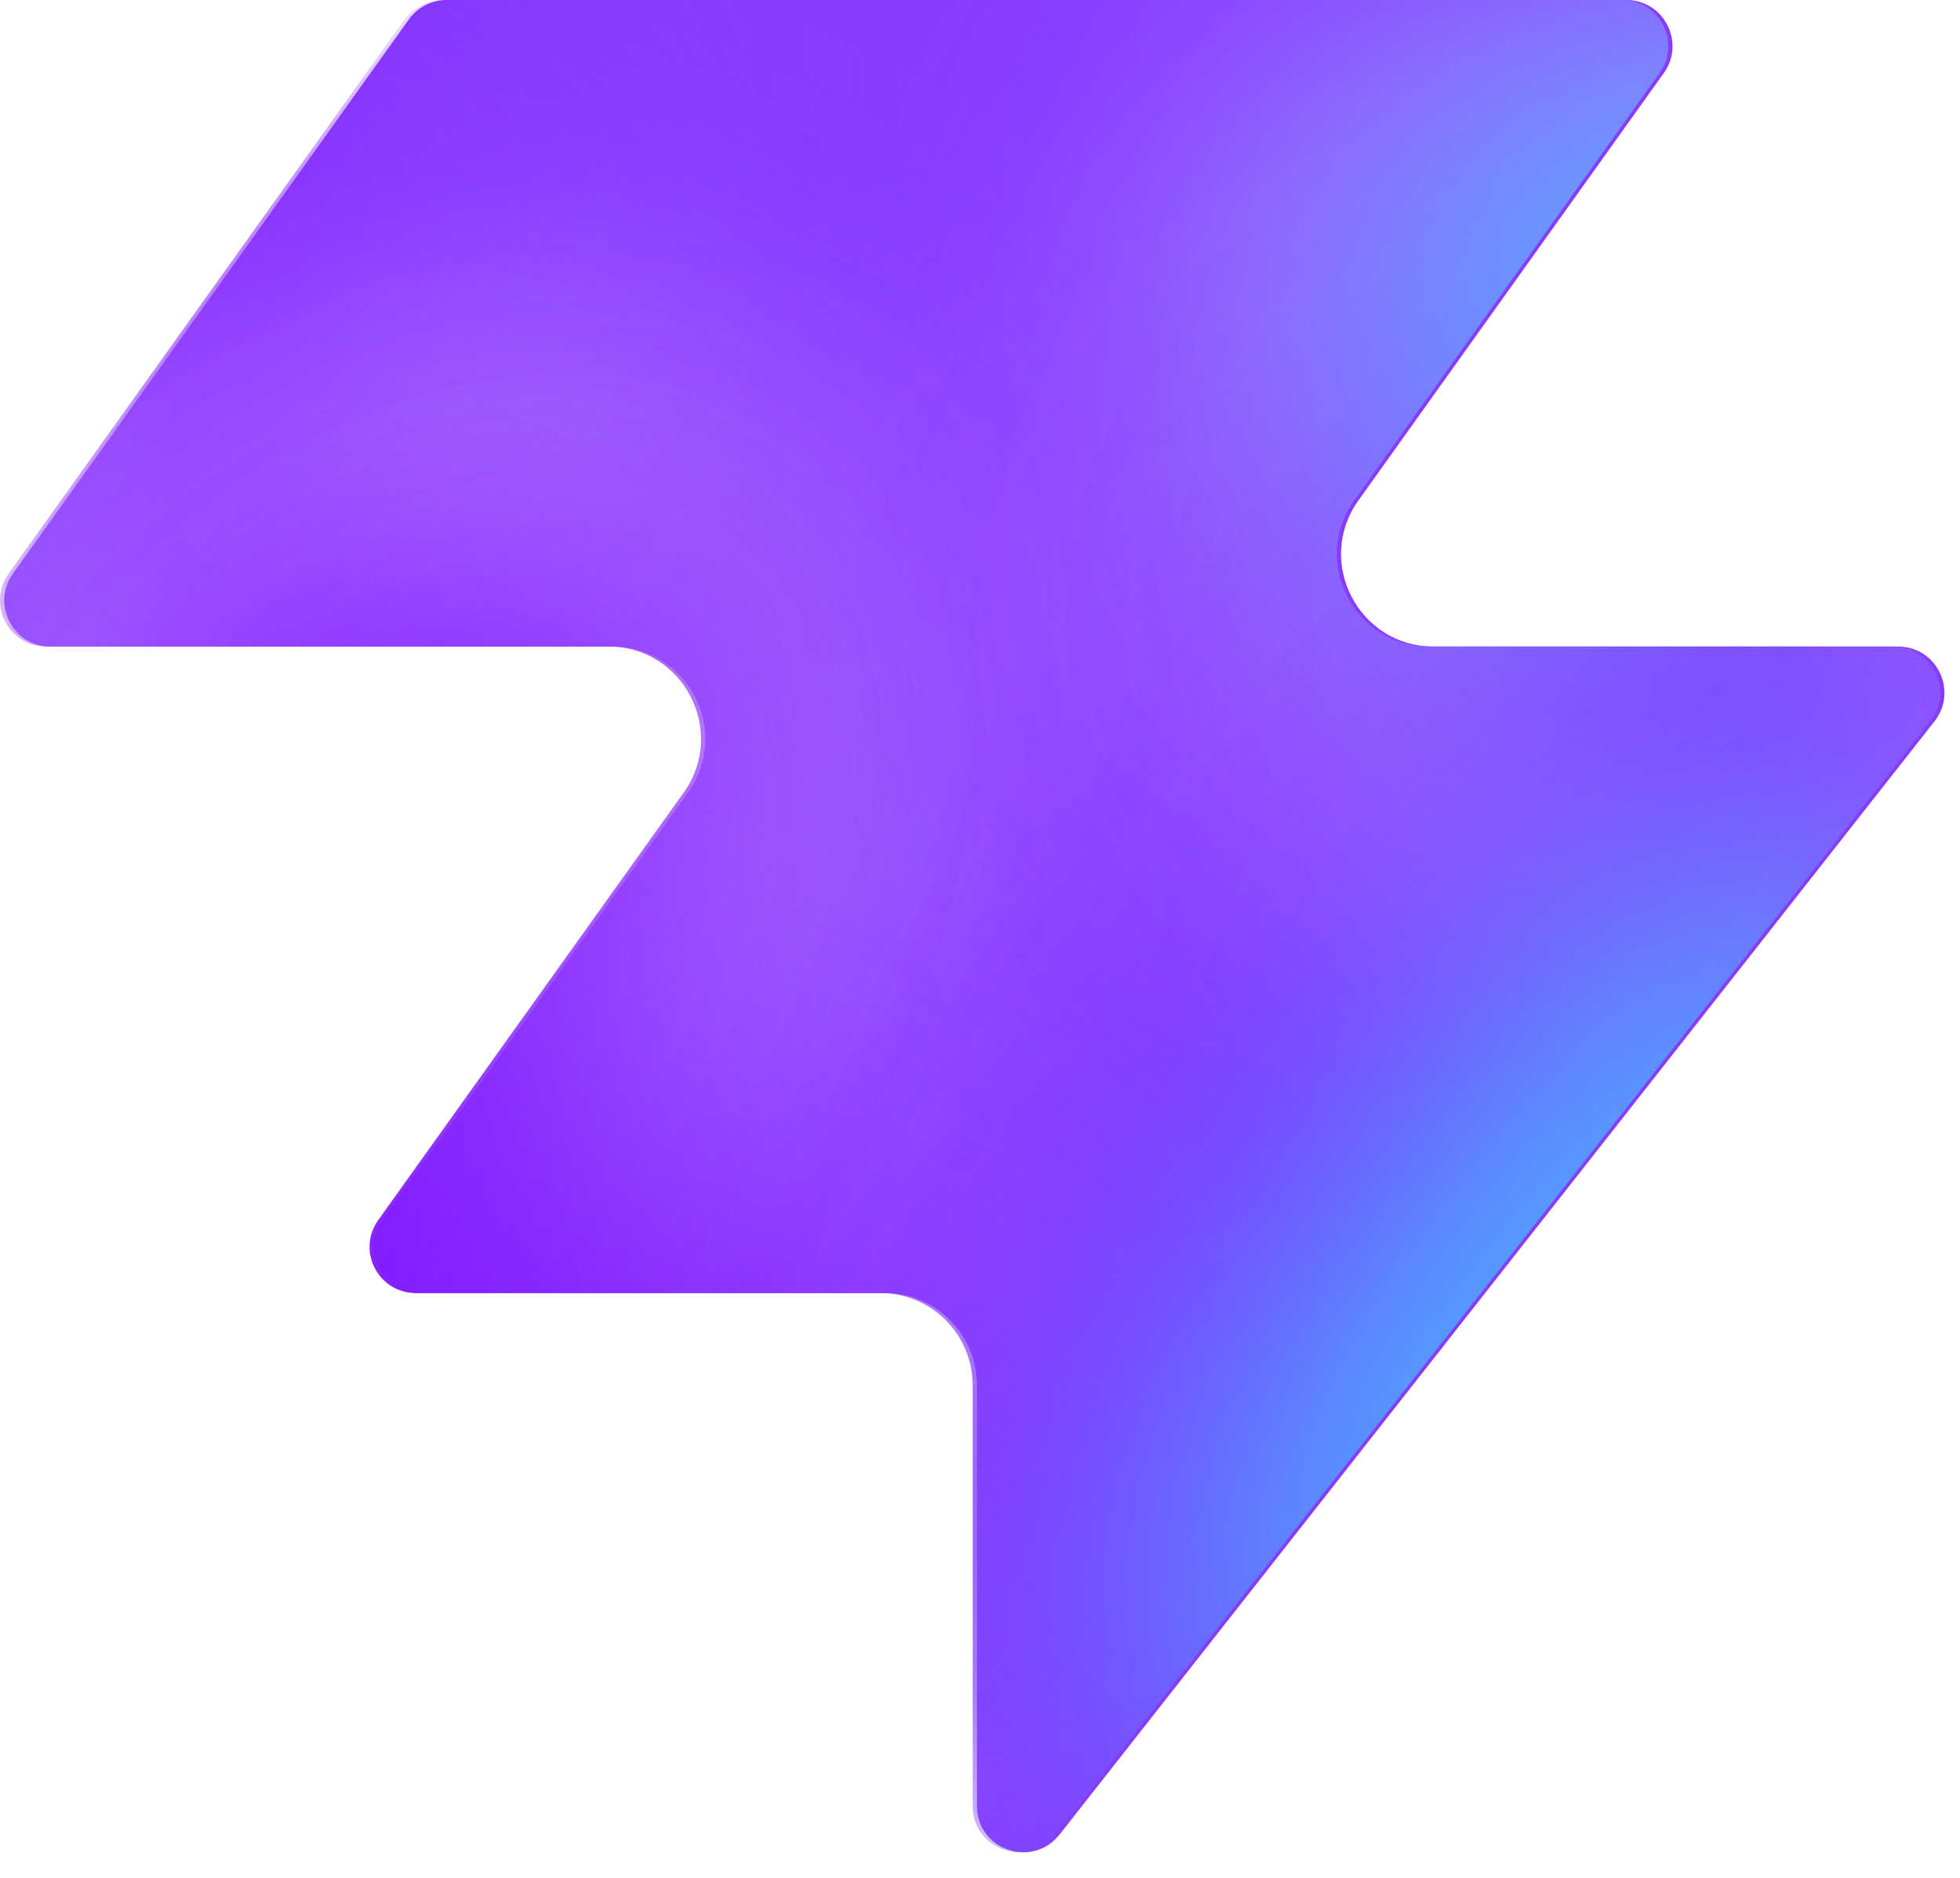
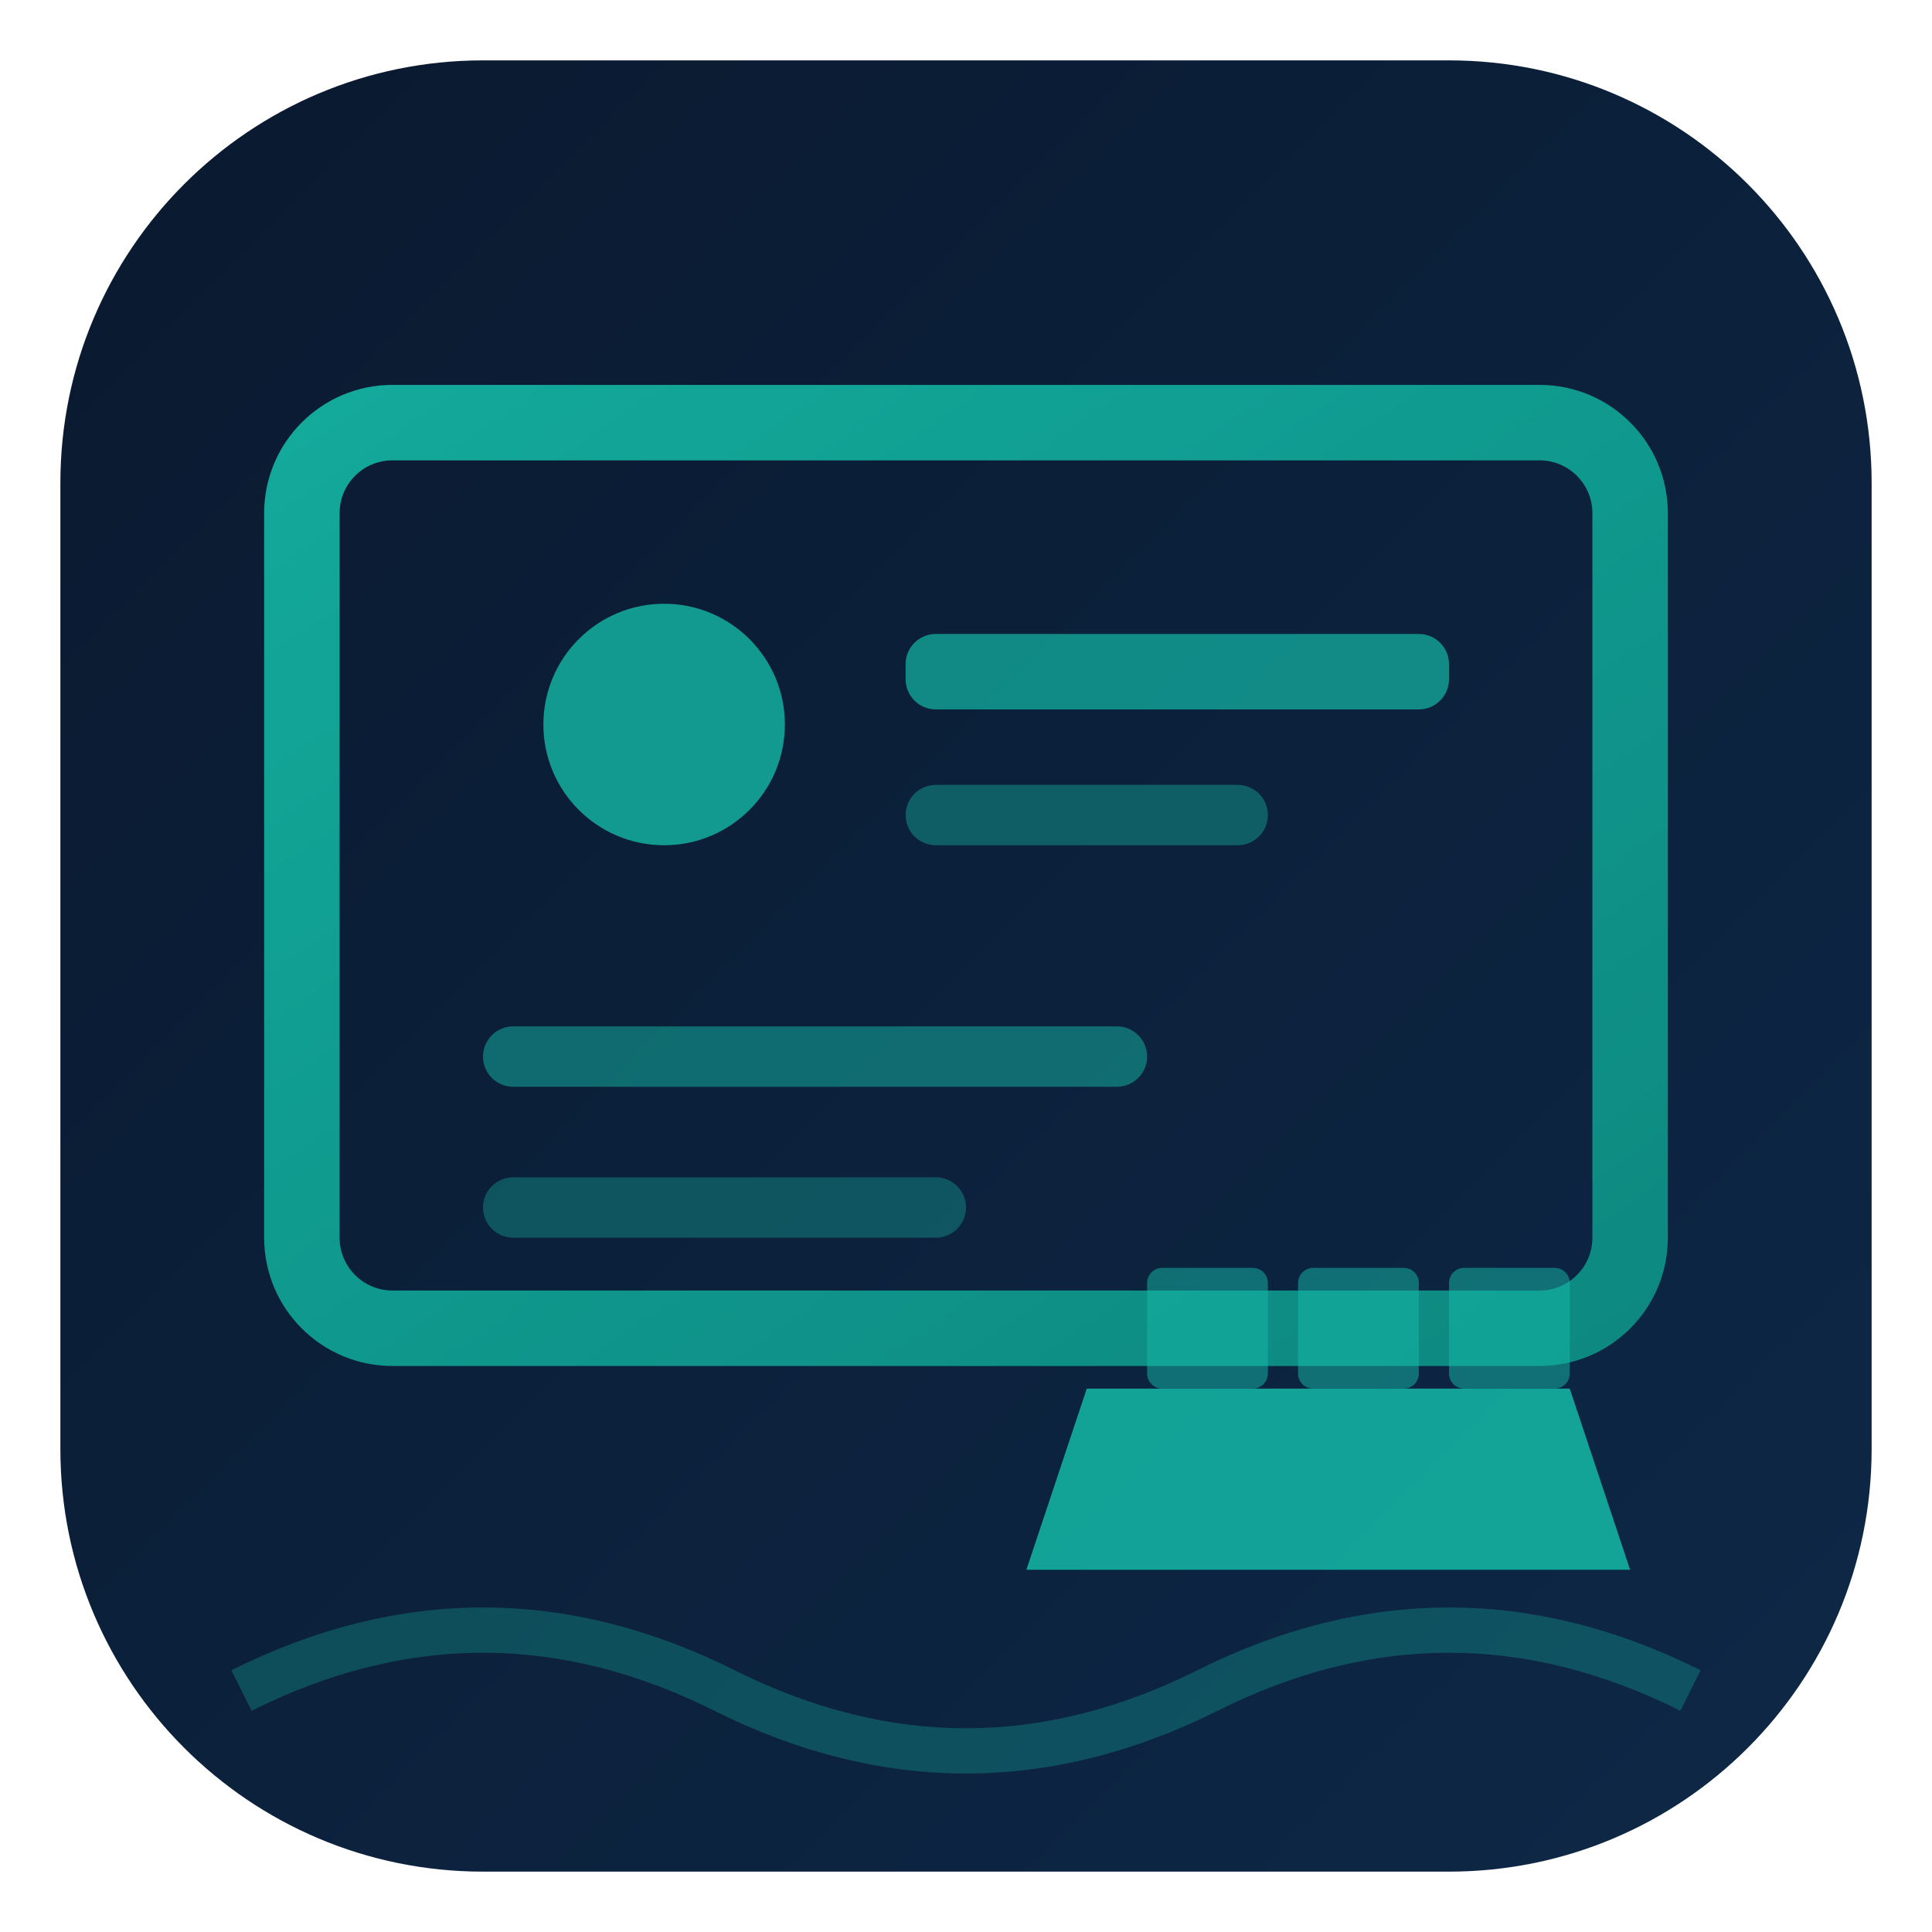
- <svg xmlns="http://www.w3.org/2000/svg" width="48" height="46" fill="none" viewBox="0 0 48 46">
-   <path fill="#863bff" d="M25.946 44.938c-.664.845-2.021.375-2.021-.698V33.937a2.26 2.26 0 0 0-2.262-2.262H10.287c-.92 0-1.456-1.04-.92-1.788l7.48-10.471c1.07-1.497 0-3.578-1.842-3.578H1.237c-.92 0-1.456-1.04-.92-1.788L10.013.474c.214-.297.556-.474.92-.474h28.894c.92 0 1.456 1.04.92 1.788l-7.48 10.471c-1.07 1.498 0 3.579 1.842 3.579h11.377c.943 0 1.473 1.088.89 1.83L25.947 44.94z" style="fill:#863bff;fill:color(display-p3 .525 .23 1);fill-opacity:1" />
-   <mask id="a" width="48" height="46" x="0" y="0" maskUnits="userSpaceOnUse" style="mask-type:alpha">
-     <path fill="#000" d="M25.842 44.938c-.664.844-2.021.375-2.021-.698V33.937a2.26 2.26 0 0 0-2.262-2.262H10.183c-.92 0-1.456-1.04-.92-1.788l7.48-10.471c1.07-1.498 0-3.579-1.842-3.579H1.133c-.92 0-1.456-1.04-.92-1.787L9.91.473c.214-.297.556-.474.92-.474h28.894c.92 0 1.456 1.04.92 1.788l-7.48 10.471c-1.07 1.498 0 3.578 1.842 3.578h11.377c.943 0 1.473 1.088.89 1.832L25.843 44.94z" style="fill:#000;fill-opacity:1" />
-   </mask>
-   <g mask="url(#a)">
-     <g filter="url(#b)">
-       <ellipse cx="5.508" cy="14.704" fill="#ede6ff" rx="5.508" ry="14.704" style="fill:#ede6ff;fill:color(display-p3 .927 .903 1);fill-opacity:1" transform="matrix(.00324 1 1 -.00324 -4.47 31.516)" />
-     </g>
-     <g filter="url(#c)">
-       <ellipse cx="10.399" cy="29.851" fill="#ede6ff" rx="10.399" ry="29.851" style="fill:#ede6ff;fill:color(display-p3 .927 .903 1);fill-opacity:1" transform="matrix(.00324 1 1 -.00324 -39.328 7.883)" />
-     </g>
-     <g filter="url(#d)">
-       <ellipse cx="5.508" cy="30.487" fill="#7e14ff" rx="5.508" ry="30.487" style="fill:#7e14ff;fill:color(display-p3 .492 .077 1);fill-opacity:1" transform="rotate(89.814 -25.913 -14.639)scale(1 -1)" />
-     </g>
-     <g filter="url(#e)">
-       <ellipse cx="5.508" cy="30.599" fill="#7e14ff" rx="5.508" ry="30.599" style="fill:#7e14ff;fill:color(display-p3 .492 .077 1);fill-opacity:1" transform="rotate(89.814 -32.644 -3.334)scale(1 -1)" />
-     </g>
-     <g filter="url(#f)">
-       <ellipse cx="5.508" cy="30.599" fill="#7e14ff" rx="5.508" ry="30.599" style="fill:#7e14ff;fill:color(display-p3 .492 .077 1);fill-opacity:1" transform="matrix(.00324 1 1 -.00324 -34.34 30.47)" />
-     </g>
-     <g filter="url(#g)">
-       <ellipse cx="14.072" cy="22.078" fill="#ede6ff" rx="14.072" ry="22.078" style="fill:#ede6ff;fill:color(display-p3 .927 .903 1);fill-opacity:1" transform="rotate(93.35 24.506 48.493)scale(-1 1)" />
-     </g>
-     <g filter="url(#h)">
-       <ellipse cx="3.47" cy="21.501" fill="#7e14ff" rx="3.47" ry="21.501" style="fill:#7e14ff;fill:color(display-p3 .492 .077 1);fill-opacity:1" transform="rotate(89.009 28.708 47.59)scale(-1 1)" />
-     </g>
-     <g filter="url(#i)">
-       <ellipse cx="3.47" cy="21.501" fill="#7e14ff" rx="3.47" ry="21.501" style="fill:#7e14ff;fill:color(display-p3 .492 .077 1);fill-opacity:1" transform="rotate(89.009 28.708 47.59)scale(-1 1)" />
-     </g>
-     <g filter="url(#j)">
-       <ellipse cx=".387" cy="8.972" fill="#7e14ff" rx="4.407" ry="29.108" style="fill:#7e14ff;fill:color(display-p3 .492 .077 1);fill-opacity:1" transform="rotate(39.51 .387 8.972)" />
-     </g>
-     <g filter="url(#k)">
-       <ellipse cx="47.523" cy="-6.092" fill="#7e14ff" rx="4.407" ry="29.108" style="fill:#7e14ff;fill:color(display-p3 .492 .077 1);fill-opacity:1" transform="rotate(37.892 47.523 -6.092)" />
-     </g>
-     <g filter="url(#l)">
-       <ellipse cx="41.412" cy="6.333" fill="#47bfff" rx="5.971" ry="9.665" style="fill:#47bfff;fill:color(display-p3 .28 .748 1);fill-opacity:1" transform="rotate(37.892 41.412 6.333)" />
-     </g>
-     <g filter="url(#m)">
-       <ellipse cx="-1.879" cy="38.332" fill="#7e14ff" rx="4.407" ry="29.108" style="fill:#7e14ff;fill:color(display-p3 .492 .077 1);fill-opacity:1" transform="rotate(37.892 -1.88 38.332)" />
-     </g>
-     <g filter="url(#n)">
-       <ellipse cx="-1.879" cy="38.332" fill="#7e14ff" rx="4.407" ry="29.108" style="fill:#7e14ff;fill:color(display-p3 .492 .077 1);fill-opacity:1" transform="rotate(37.892 -1.88 38.332)" />
-     </g>
-     <g filter="url(#o)">
-       <ellipse cx="35.651" cy="29.907" fill="#7e14ff" rx="4.407" ry="29.108" style="fill:#7e14ff;fill:color(display-p3 .492 .077 1);fill-opacity:1" transform="rotate(37.892 35.651 29.907)" />
-     </g>
-     <g filter="url(#p)">
-       <ellipse cx="38.418" cy="32.4" fill="#47bfff" rx="5.971" ry="15.297" style="fill:#47bfff;fill:color(display-p3 .28 .748 1);fill-opacity:1" transform="rotate(37.892 38.418 32.4)" />
-     </g>
+ <svg xmlns="http://www.w3.org/2000/svg" viewBox="0 0 64 64" width="64" height="64">
+   <defs>
+     <linearGradient id="bg" x1="0%" y1="0%" x2="100%" y2="100%">
+       <stop offset="0%" stop-color="#0a192f" />
+       <stop offset="100%" stop-color="#0d2847" />
+     </linearGradient>
+     <linearGradient id="card" x1="0%" y1="0%" x2="100%" y2="100%">
+       <stop offset="0%" stop-color="#14b8a6" />
+       <stop offset="100%" stop-color="#0d9488" />
+     </linearGradient>
+   </defs>
+   <rect x="2" y="2" width="60" height="60" rx="14" fill="url(#bg)" />
+   <rect x="10" y="14" width="44" height="30" rx="3" fill="none" stroke="url(#card)" stroke-width="2.5" opacity="0.9" />
+   <circle cx="22" cy="24" r="4" fill="#14b8a6" opacity="0.8" />
+   <rect x="30" y="21" width="18" height="2.5" rx="1" fill="#14b8a6" opacity="0.7" />
+   <rect x="30" y="26" width="12" height="2" rx="1" fill="#14b8a6" opacity="0.4" />
+   <rect x="16" y="34" width="22" height="2" rx="1" fill="#14b8a6" opacity="0.5" />
+   <rect x="16" y="39" width="16" height="2" rx="1" fill="#14b8a6" opacity="0.35" />
+   <g transform="translate(34, 42)" fill="#14b8a6" opacity="0.85">
+     <path d="M0,10 L2,4 L18,4 L20,10 Z" />
+     <rect x="4" y="0" width="4" height="4" rx="0.5" fill="#14b8a6" opacity="0.6" />
+     <rect x="9" y="0" width="4" height="4" rx="0.5" fill="#14b8a6" opacity="0.6" />
+     <rect x="14" y="0" width="4" height="4" rx="0.5" fill="#14b8a6" opacity="0.6" />
  </g>
-   <defs>
-     <filter id="b" width="60.045" height="41.654" x="-19.77" y="16.149" color-interpolation-filters="sRGB" filterUnits="userSpaceOnUse">
-       <feFlood flood-opacity="0" result="BackgroundImageFix" />
-       <feBlend in="SourceGraphic" in2="BackgroundImageFix" result="shape" />
-       <feGaussianBlur result="effect1_foregroundBlur_2002_17158" stdDeviation="7.659" />
-     </filter>
-     <filter id="c" width="90.34" height="51.437" x="-54.613" y="-7.533" color-interpolation-filters="sRGB" filterUnits="userSpaceOnUse">
-       <feFlood flood-opacity="0" result="BackgroundImageFix" />
-       <feBlend in="SourceGraphic" in2="BackgroundImageFix" result="shape" />
-       <feGaussianBlur result="effect1_foregroundBlur_2002_17158" stdDeviation="7.659" />
-     </filter>
-     <filter id="d" width="79.355" height="29.4" x="-49.64" y="2.03" color-interpolation-filters="sRGB" filterUnits="userSpaceOnUse">
-       <feFlood flood-opacity="0" result="BackgroundImageFix" />
-       <feBlend in="SourceGraphic" in2="BackgroundImageFix" result="shape" />
-       <feGaussianBlur result="effect1_foregroundBlur_2002_17158" stdDeviation="4.596" />
-     </filter>
-     <filter id="e" width="79.579" height="29.4" x="-45.045" y="20.029" color-interpolation-filters="sRGB" filterUnits="userSpaceOnUse">
-       <feFlood flood-opacity="0" result="BackgroundImageFix" />
-       <feBlend in="SourceGraphic" in2="BackgroundImageFix" result="shape" />
-       <feGaussianBlur result="effect1_foregroundBlur_2002_17158" stdDeviation="4.596" />
-     </filter>
-     <filter id="f" width="79.579" height="29.4" x="-43.513" y="21.178" color-interpolation-filters="sRGB" filterUnits="userSpaceOnUse">
-       <feFlood flood-opacity="0" result="BackgroundImageFix" />
-       <feBlend in="SourceGraphic" in2="BackgroundImageFix" result="shape" />
-       <feGaussianBlur result="effect1_foregroundBlur_2002_17158" stdDeviation="4.596" />
-     </filter>
-     <filter id="g" width="74.749" height="58.852" x="15.756" y="-17.901" color-interpolation-filters="sRGB" filterUnits="userSpaceOnUse">
-       <feFlood flood-opacity="0" result="BackgroundImageFix" />
-       <feBlend in="SourceGraphic" in2="BackgroundImageFix" result="shape" />
-       <feGaussianBlur result="effect1_foregroundBlur_2002_17158" stdDeviation="7.659" />
-     </filter>
-     <filter id="h" width="61.377" height="25.362" x="23.548" y="2.284" color-interpolation-filters="sRGB" filterUnits="userSpaceOnUse">
-       <feFlood flood-opacity="0" result="BackgroundImageFix" />
-       <feBlend in="SourceGraphic" in2="BackgroundImageFix" result="shape" />
-       <feGaussianBlur result="effect1_foregroundBlur_2002_17158" stdDeviation="4.596" />
-     </filter>
-     <filter id="i" width="61.377" height="25.362" x="23.548" y="2.284" color-interpolation-filters="sRGB" filterUnits="userSpaceOnUse">
-       <feFlood flood-opacity="0" result="BackgroundImageFix" />
-       <feBlend in="SourceGraphic" in2="BackgroundImageFix" result="shape" />
-       <feGaussianBlur result="effect1_foregroundBlur_2002_17158" stdDeviation="4.596" />
-     </filter>
-     <filter id="j" width="56.045" height="63.649" x="-27.636" y="-22.853" color-interpolation-filters="sRGB" filterUnits="userSpaceOnUse">
-       <feFlood flood-opacity="0" result="BackgroundImageFix" />
-       <feBlend in="SourceGraphic" in2="BackgroundImageFix" result="shape" />
-       <feGaussianBlur result="effect1_foregroundBlur_2002_17158" stdDeviation="4.596" />
-     </filter>
-     <filter id="k" width="54.814" height="64.646" x="20.116" y="-38.415" color-interpolation-filters="sRGB" filterUnits="userSpaceOnUse">
-       <feFlood flood-opacity="0" result="BackgroundImageFix" />
-       <feBlend in="SourceGraphic" in2="BackgroundImageFix" result="shape" />
-       <feGaussianBlur result="effect1_foregroundBlur_2002_17158" stdDeviation="4.596" />
-     </filter>
-     <filter id="l" width="33.541" height="35.313" x="24.641" y="-11.323" color-interpolation-filters="sRGB" filterUnits="userSpaceOnUse">
-       <feFlood flood-opacity="0" result="BackgroundImageFix" />
-       <feBlend in="SourceGraphic" in2="BackgroundImageFix" result="shape" />
-       <feGaussianBlur result="effect1_foregroundBlur_2002_17158" stdDeviation="4.596" />
-     </filter>
-     <filter id="m" width="54.814" height="64.646" x="-29.286" y="6.009" color-interpolation-filters="sRGB" filterUnits="userSpaceOnUse">
-       <feFlood flood-opacity="0" result="BackgroundImageFix" />
-       <feBlend in="SourceGraphic" in2="BackgroundImageFix" result="shape" />
-       <feGaussianBlur result="effect1_foregroundBlur_2002_17158" stdDeviation="4.596" />
-     </filter>
-     <filter id="n" width="54.814" height="64.646" x="-29.286" y="6.009" color-interpolation-filters="sRGB" filterUnits="userSpaceOnUse">
-       <feFlood flood-opacity="0" result="BackgroundImageFix" />
-       <feBlend in="SourceGraphic" in2="BackgroundImageFix" result="shape" />
-       <feGaussianBlur result="effect1_foregroundBlur_2002_17158" stdDeviation="4.596" />
-     </filter>
-     <filter id="o" width="54.814" height="64.646" x="8.244" y="-2.416" color-interpolation-filters="sRGB" filterUnits="userSpaceOnUse">
-       <feFlood flood-opacity="0" result="BackgroundImageFix" />
-       <feBlend in="SourceGraphic" in2="BackgroundImageFix" result="shape" />
-       <feGaussianBlur result="effect1_foregroundBlur_2002_17158" stdDeviation="4.596" />
-     </filter>
-     <filter id="p" width="39.409" height="43.623" x="18.713" y="10.588" color-interpolation-filters="sRGB" filterUnits="userSpaceOnUse">
-       <feFlood flood-opacity="0" result="BackgroundImageFix" />
-       <feBlend in="SourceGraphic" in2="BackgroundImageFix" result="shape" />
-       <feGaussianBlur result="effect1_foregroundBlur_2002_17158" stdDeviation="4.596" />
-     </filter>
-   </defs>
+   <path d="M8,56 Q16,52 24,56 Q32,60 40,56 Q48,52 56,56" fill="none" stroke="#14b8a6" stroke-width="1.5" opacity="0.3" />
</svg>
